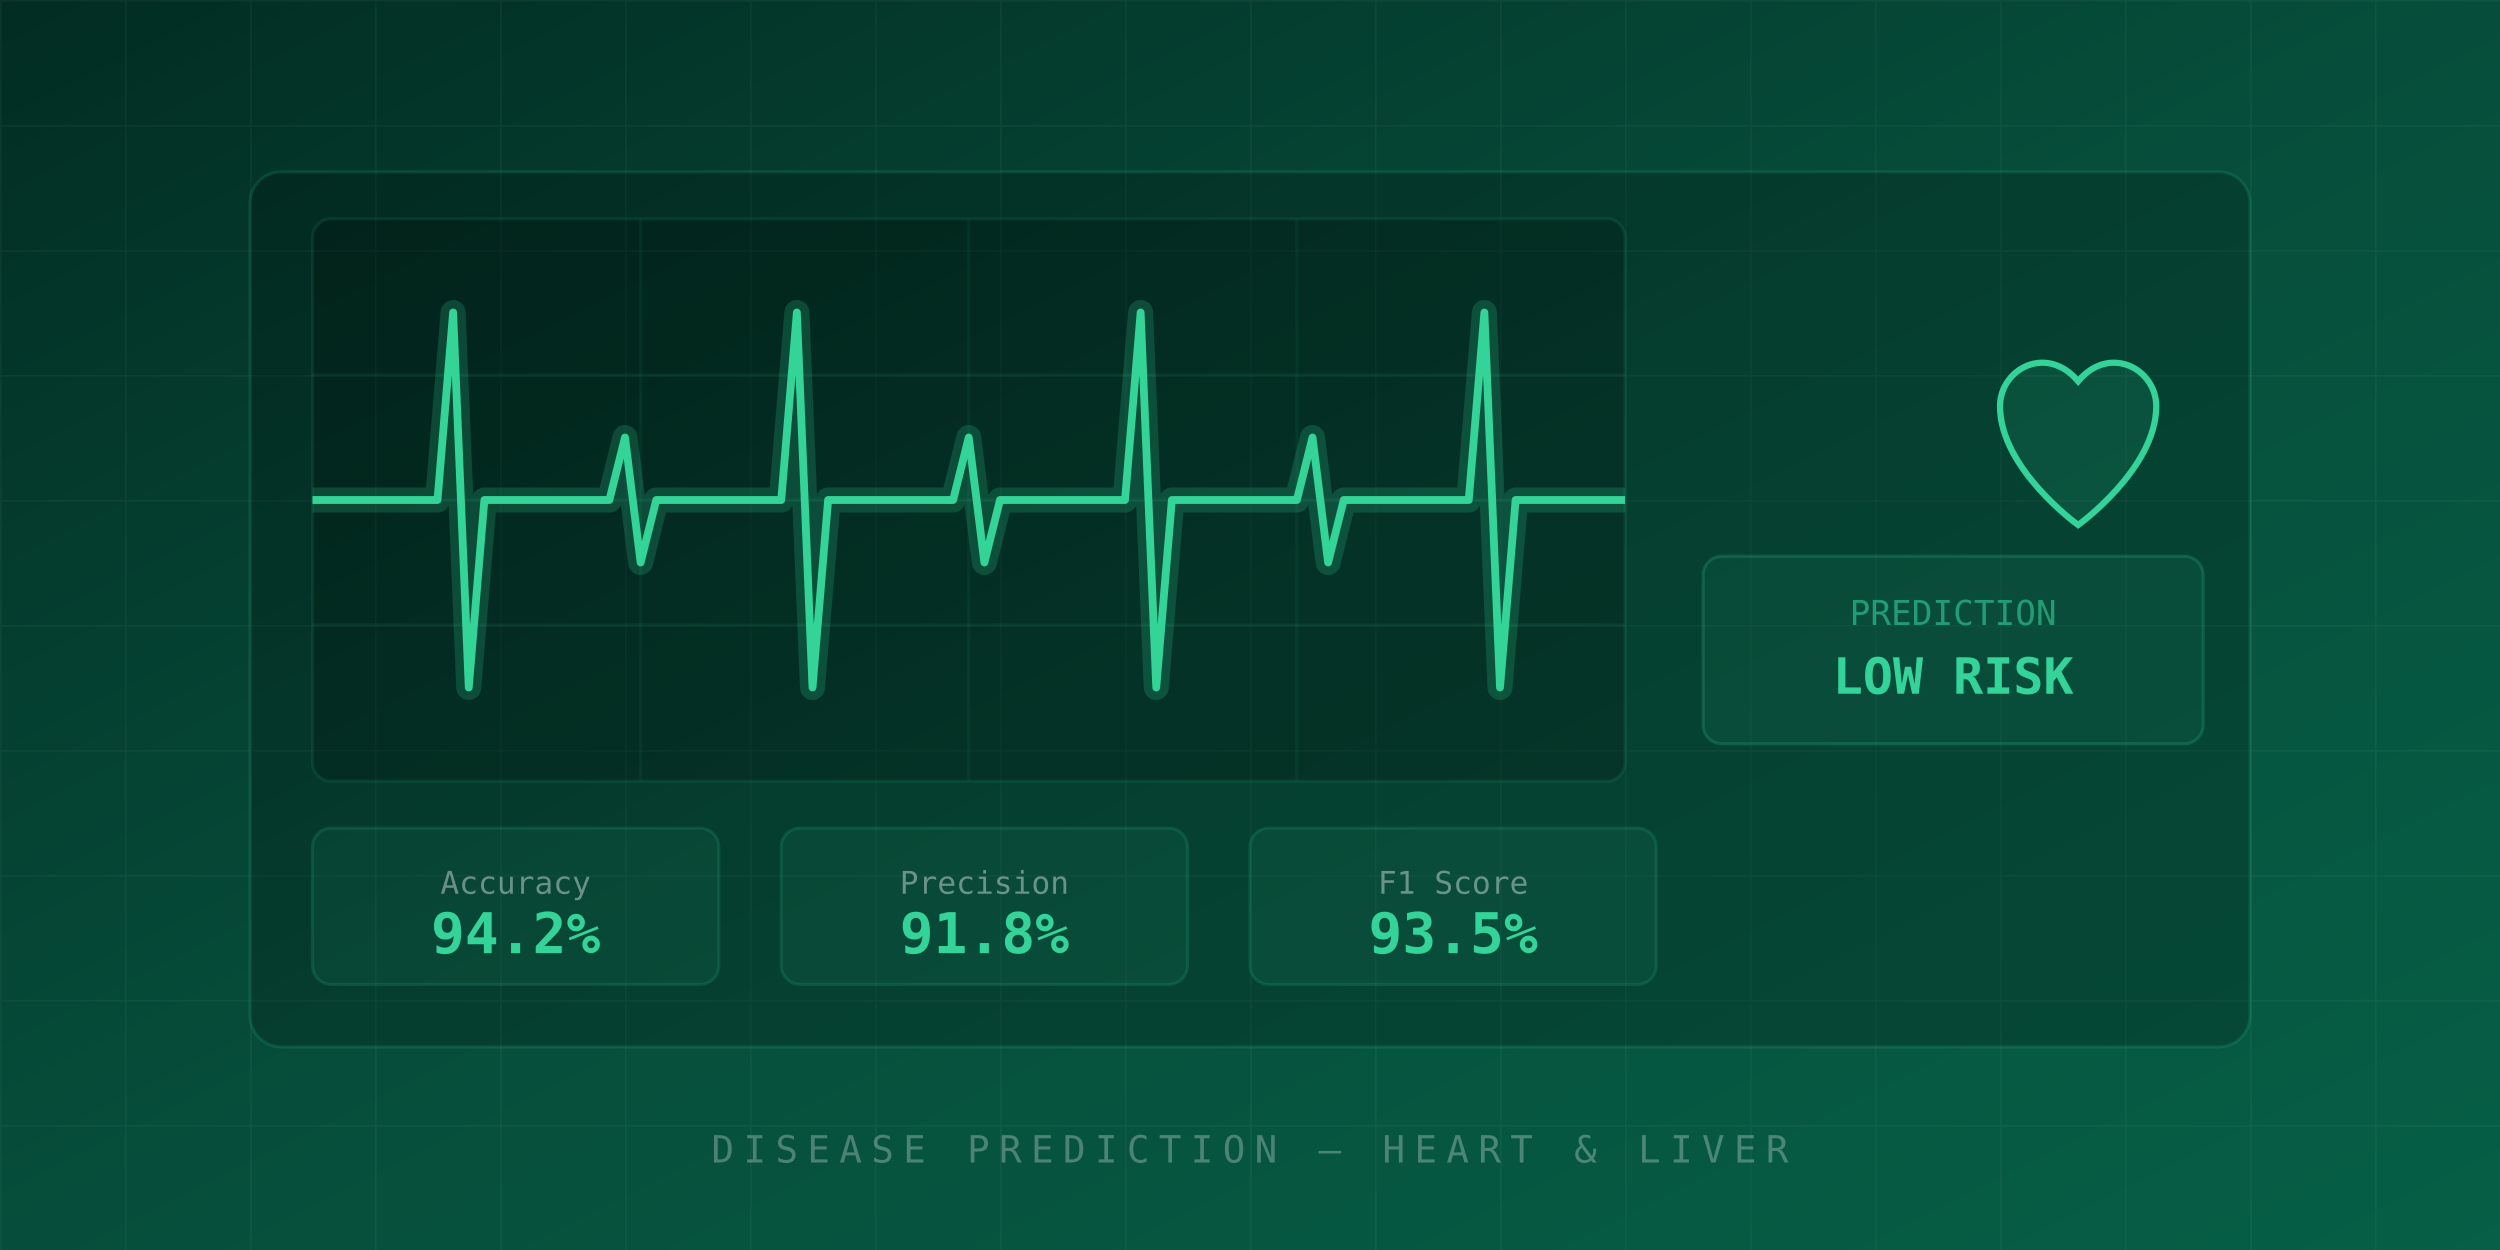
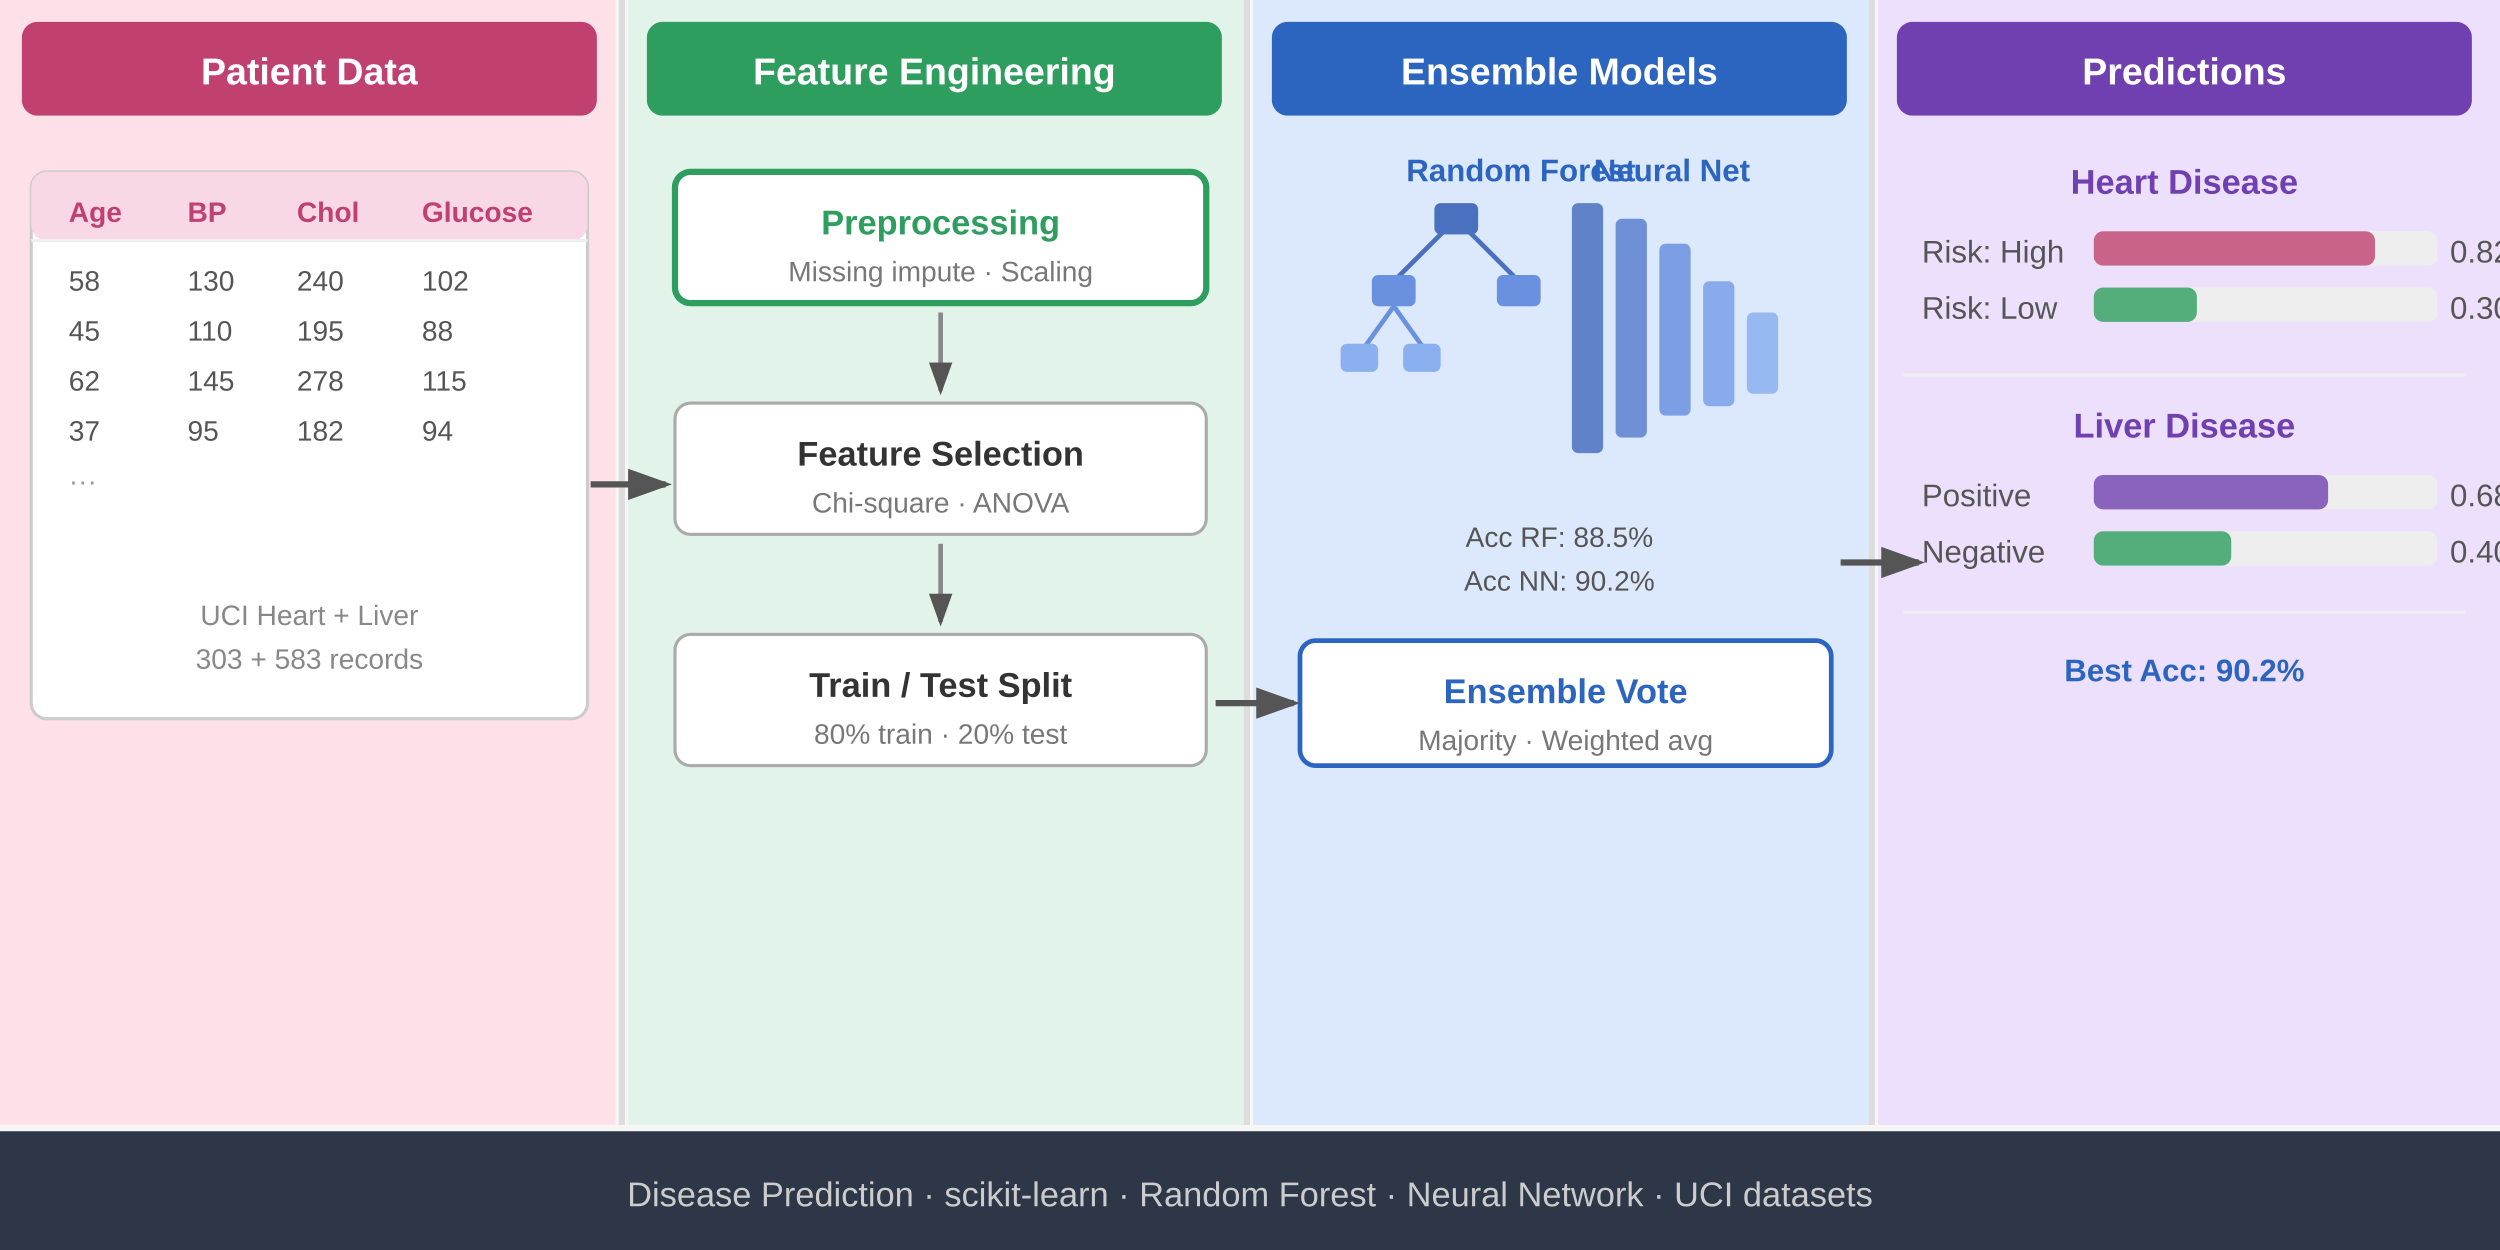
- <svg xmlns="http://www.w3.org/2000/svg" viewBox="0 0 800 400">
+ <svg xmlns="http://www.w3.org/2000/svg" viewBox="0 0 800 400" font-family="Arial,sans-serif">
  <defs>
-     <linearGradient id="bg" x1="0" y1="0" x2="1" y2="1">
-       <stop offset="0%" stop-color="#022c22" />
-       <stop offset="50%" stop-color="#064e3b" />
-       <stop offset="100%" stop-color="#065f46" />
-     </linearGradient>
-     <pattern id="grid" width="40" height="40" patternUnits="userSpaceOnUse">
-       <path d="M40 0L0 0 0 40" fill="none" stroke="rgba(255,255,255,0.04)" stroke-width="1" />
-     </pattern>
+     <marker id="a" markerWidth="7" markerHeight="5" refX="6" refY="2.5" orient="auto">
+       <polygon points="0,0 7,2.5 0,5" fill="#555" />
+     </marker>
  </defs>
-   <rect width="800" height="400" fill="url(#bg)" />
-   <rect width="800" height="400" fill="url(#grid)" />
-   <rect x="80" y="55" width="640" height="280" rx="10" fill="rgba(0,0,0,0.2)" stroke="rgba(52,211,153,0.15)" stroke-width="1" />
-   <rect x="100" y="70" width="420" height="180" rx="6" fill="rgba(0,0,0,0.2)" stroke="rgba(52,211,153,0.1)" stroke-width="1" />
-   <line x1="100" y1="120" x2="520" y2="120" stroke="rgba(52,211,153,0.08)" stroke-width="1" />
-   <line x1="100" y1="160" x2="520" y2="160" stroke="rgba(52,211,153,0.08)" stroke-width="1" />
-   <line x1="100" y1="200" x2="520" y2="200" stroke="rgba(52,211,153,0.08)" stroke-width="1" />
-   <line x1="205" y1="70" x2="205" y2="250" stroke="rgba(52,211,153,0.06)" stroke-width="1" />
-   <line x1="310" y1="70" x2="310" y2="250" stroke="rgba(52,211,153,0.06)" stroke-width="1" />
-   <line x1="415" y1="70" x2="415" y2="250" stroke="rgba(52,211,153,0.06)" stroke-width="1" />
-   <polyline points="100,160 130,160 140,160 145,100 150,220 155,160 185,160 195,160 200,140 205,180 210,160 240,160 250,160 255,100 260,220 265,160 295,160 305,160 310,140 315,180 320,160 350,160 360,160 365,100 370,220 375,160 405,160 415,160 420,140 425,180 430,160 460,160 470,160 475,100 480,220 485,160 520,160" fill="none" stroke="#34d399" stroke-width="2.5" stroke-linejoin="round" />
-   <polyline points="100,160 130,160 140,160 145,100 150,220 155,160 185,160 195,160 200,140 205,180 210,160 240,160 250,160 255,100 260,220 265,160 295,160 305,160 310,140 315,180 320,160 350,160 360,160 365,100 370,220 375,160 405,160 415,160 420,140 425,180 430,160 460,160 470,160 475,100 480,220 485,160 520,160" fill="none" stroke="rgba(52,211,153,0.2)" stroke-width="8" stroke-linejoin="round" />
-   <path d="M640,130 C640,118 655,110 665,122 C675,110 690,118 690,130 C690,150 665,168 665,168 C665,168 640,150 640,130 Z" fill="rgba(52,211,153,0.12)" stroke="#34d399" stroke-width="2" />
-   <rect x="545" y="178" width="160" height="60" rx="6" fill="rgba(52,211,153,0.07)" stroke="rgba(52,211,153,0.2)" stroke-width="1" />
-   <text x="625" y="200" text-anchor="middle" font-family="monospace" font-size="11" fill="rgba(52,211,153,0.6)">PREDICTION</text>
-   <text x="625" y="222" text-anchor="middle" font-family="monospace" font-size="16" font-weight="bold" fill="#34d399">LOW RISK</text>
-   <rect x="100" y="265" width="130" height="50" rx="6" fill="rgba(52,211,153,0.07)" stroke="rgba(52,211,153,0.15)" stroke-width="1" />
-   <text x="165" y="286" text-anchor="middle" font-family="monospace" font-size="10" fill="rgba(255,255,255,0.4)">Accuracy</text>
-   <text x="165" y="305" text-anchor="middle" font-family="monospace" font-size="18" font-weight="bold" fill="#34d399">94.2%</text>
-   <rect x="250" y="265" width="130" height="50" rx="6" fill="rgba(52,211,153,0.07)" stroke="rgba(52,211,153,0.15)" stroke-width="1" />
-   <text x="315" y="286" text-anchor="middle" font-family="monospace" font-size="10" fill="rgba(255,255,255,0.4)">Precision</text>
-   <text x="315" y="305" text-anchor="middle" font-family="monospace" font-size="18" font-weight="bold" fill="#34d399">91.8%</text>
-   <rect x="400" y="265" width="130" height="50" rx="6" fill="rgba(52,211,153,0.07)" stroke="rgba(52,211,153,0.15)" stroke-width="1" />
-   <text x="465" y="286" text-anchor="middle" font-family="monospace" font-size="10" fill="rgba(255,255,255,0.4)">F1 Score</text>
-   <text x="465" y="305" text-anchor="middle" font-family="monospace" font-size="18" font-weight="bold" fill="#34d399">93.5%</text>
-   <text x="400" y="372" text-anchor="middle" font-family="monospace" font-size="12" fill="rgba(255,255,255,0.28)" letter-spacing="3">DISEASE PREDICTION — HEART &amp; LIVER</text>
+   <rect width="800" height="400" fill="#f6f6f6" />
+   <rect x="0" y="0" width="197" height="360" fill="#fde0e8" />
+   <rect x="201" y="0" width="197" height="360" fill="#e2f4ea" />
+   <rect x="401" y="0" width="197" height="360" fill="#dce8fc" />
+   <rect x="601" y="0" width="199" height="360" fill="#ede0fc" />
+   <line x1="199" y1="0" x2="199" y2="360" stroke="#ddd" stroke-width="2" />
+   <line x1="399" y1="0" x2="399" y2="360" stroke="#ddd" stroke-width="2" />
+   <line x1="599" y1="0" x2="599" y2="360" stroke="#ddd" stroke-width="2" />
+   <rect x="7" y="7" width="184" height="30" rx="5" fill="#c04070" />
+   <text x="99" y="27" text-anchor="middle" fill="white" font-size="12" font-weight="bold">Patient Data</text>
+   <rect x="207" y="7" width="184" height="30" rx="5" fill="#2d9e5e" />
+   <text x="299" y="27" text-anchor="middle" fill="white" font-size="12" font-weight="bold">Feature Engineering</text>
+   <rect x="407" y="7" width="184" height="30" rx="5" fill="#2c65c0" />
+   <text x="499" y="27" text-anchor="middle" fill="white" font-size="12" font-weight="bold">Ensemble Models</text>
+   <rect x="607" y="7" width="184" height="30" rx="5" fill="#7040b0" />
+   <text x="699" y="27" text-anchor="middle" fill="white" font-size="12" font-weight="bold">Predictions</text>
+   <rect x="10" y="55" width="178" height="175" rx="5" fill="white" stroke="#ccc" />
+   <rect x="10" y="55" width="178" height="22" rx="5" fill="#f8d8e4" />
+   <text x="22" y="71" fill="#c04070" font-size="9" font-weight="bold">Age</text>
+   <text x="60" y="71" fill="#c04070" font-size="9" font-weight="bold">BP</text>
+   <text x="95" y="71" fill="#c04070" font-size="9" font-weight="bold">Chol</text>
+   <text x="135" y="71" fill="#c04070" font-size="9" font-weight="bold">Glucose</text>
+   <line x1="10" y1="77" x2="188" y2="77" stroke="#eee" />
+   <text x="22" y="93" fill="#555" font-size="9">58</text>
+   <text x="60" y="93" fill="#555" font-size="9">130</text>
+   <text x="95" y="93" fill="#555" font-size="9">240</text>
+   <text x="135" y="93" fill="#555" font-size="9">102</text>
+   <text x="22" y="109" fill="#555" font-size="9">45</text>
+   <text x="60" y="109" fill="#555" font-size="9">110</text>
+   <text x="95" y="109" fill="#555" font-size="9">195</text>
+   <text x="135" y="109" fill="#555" font-size="9">88</text>
+   <text x="22" y="125" fill="#555" font-size="9">62</text>
+   <text x="60" y="125" fill="#555" font-size="9">145</text>
+   <text x="95" y="125" fill="#555" font-size="9">278</text>
+   <text x="135" y="125" fill="#555" font-size="9">115</text>
+   <text x="22" y="141" fill="#555" font-size="9">37</text>
+   <text x="60" y="141" fill="#555" font-size="9">95</text>
+   <text x="95" y="141" fill="#555" font-size="9">182</text>
+   <text x="135" y="141" fill="#555" font-size="9">94</text>
+   <text x="22" y="157" fill="#999" font-size="9">···</text>
+   <text x="99" y="200" text-anchor="middle" fill="#888" font-size="9">UCI Heart + Liver</text>
+   <text x="99" y="214" text-anchor="middle" fill="#888" font-size="9">303 + 583 records</text>
+   <rect x="216" y="55" width="170" height="42" rx="5" fill="white" stroke="#2d9e5e" stroke-width="2" />
+   <text x="301" y="75" text-anchor="middle" fill="#2d9e5e" font-size="11" font-weight="bold">Preprocessing</text>
+   <text x="301" y="90" text-anchor="middle" fill="#777" font-size="9">Missing impute · Scaling</text>
+   <line x1="301" y1="100" x2="301" y2="125" stroke="#888" stroke-width="1.5" marker-end="url(#a)" />
+   <rect x="216" y="129" width="170" height="42" rx="5" fill="white" stroke="#aaa" />
+   <text x="301" y="149" text-anchor="middle" fill="#333" font-size="11" font-weight="bold">Feature Selection</text>
+   <text x="301" y="164" text-anchor="middle" fill="#777" font-size="9">Chi-square · ANOVA</text>
+   <line x1="301" y1="174" x2="301" y2="199" stroke="#888" stroke-width="1.5" marker-end="url(#a)" />
+   <rect x="216" y="203" width="170" height="42" rx="5" fill="white" stroke="#aaa" />
+   <text x="301" y="223" text-anchor="middle" fill="#333" font-size="11" font-weight="bold">Train / Test Split</text>
+   <text x="301" y="238" text-anchor="middle" fill="#777" font-size="9">80% train · 20% test</text>
+   <text x="450" y="58" fill="#2c65c0" font-size="10" font-weight="bold">Random Forest</text>
+   <line x1="466" y1="70" x2="446" y2="90" stroke="#4a70c0" stroke-width="1.5" />
+   <line x1="466" y1="70" x2="486" y2="90" stroke="#4a70c0" stroke-width="1.5" />
+   <rect x="459" y="65" width="14" height="10" rx="2" fill="#4a70c0" />
+   <rect x="439" y="88" width="14" height="10" rx="2" fill="#6a90e0" />
+   <rect x="479" y="88" width="14" height="10" rx="2" fill="#6a90e0" />
+   <line x1="446" y1="98" x2="436" y2="112" stroke="#6a90e0" stroke-width="1.5" />
+   <line x1="446" y1="98" x2="456" y2="112" stroke="#6a90e0" stroke-width="1.5" />
+   <rect x="429" y="110" width="12" height="9" rx="2" fill="#8ab0f0" />
+   <rect x="449" y="110" width="12" height="9" rx="2" fill="#8ab0f0" />
+   <text x="510" y="58" fill="#2c65c0" font-size="10" font-weight="bold">Neural Net</text>
+   <rect x="503" y="65" width="10" height="80" rx="2" fill="#4a70c0" opacity="0.85" />
+   <rect x="517" y="70" width="10" height="70" rx="2" fill="#5a80d0" opacity="0.85" />
+   <rect x="531" y="78" width="10" height="55" rx="2" fill="#6a90e0" opacity="0.85" />
+   <rect x="545" y="90" width="10" height="40" rx="2" fill="#7aa0e8" opacity="0.85" />
+   <rect x="559" y="100" width="10" height="26" rx="2" fill="#8ab0f0" opacity="0.85" />
+   <text x="499" y="175" text-anchor="middle" fill="#555" font-size="9">Acc RF: 88.5%</text>
+   <text x="499" y="189" text-anchor="middle" fill="#555" font-size="9">Acc NN: 90.2%</text>
+   <rect x="416" y="205" width="170" height="40" rx="5" fill="white" stroke="#2c65c0" stroke-width="1.5" />
+   <text x="501" y="225" text-anchor="middle" fill="#2c65c0" font-size="11" font-weight="bold">Ensemble Vote</text>
+   <text x="501" y="240" text-anchor="middle" fill="#777" font-size="9">Majority · Weighted avg</text>
+   <text x="699" y="62" text-anchor="middle" fill="#7040b0" font-size="11" font-weight="bold">Heart Disease</text>
+   <text x="615" y="84" fill="#555" font-size="10">Risk: High</text>
+   <rect x="670" y="74" width="110" height="11" rx="3" fill="#eee" />
+   <rect x="670" y="74" width="90" height="11" rx="3" fill="#c04070" opacity="0.8" />
+   <text x="784" y="84" fill="#555" font-size="10">0.82</text>
+   <text x="615" y="102" fill="#555" font-size="10">Risk: Low</text>
+   <rect x="670" y="92" width="110" height="11" rx="3" fill="#eee" />
+   <rect x="670" y="92" width="33" height="11" rx="3" fill="#2d9e5e" opacity="0.8" />
+   <text x="784" y="102" fill="#555" font-size="10">0.30</text>
+   <line x1="609" y1="120" x2="789" y2="120" stroke="#eee" />
+   <text x="699" y="140" text-anchor="middle" fill="#7040b0" font-size="11" font-weight="bold">Liver Disease</text>
+   <text x="615" y="162" fill="#555" font-size="10">Positive</text>
+   <rect x="670" y="152" width="110" height="11" rx="3" fill="#eee" />
+   <rect x="670" y="152" width="75" height="11" rx="3" fill="#7040b0" opacity="0.8" />
+   <text x="784" y="162" fill="#555" font-size="10">0.68</text>
+   <text x="615" y="180" fill="#555" font-size="10">Negative</text>
+   <rect x="670" y="170" width="110" height="11" rx="3" fill="#eee" />
+   <rect x="670" y="170" width="44" height="11" rx="3" fill="#2d9e5e" opacity="0.8" />
+   <text x="784" y="180" fill="#555" font-size="10">0.40</text>
+   <line x1="609" y1="196" x2="789" y2="196" stroke="#eee" />
+   <text x="699" y="218" text-anchor="middle" fill="#2c65c0" font-size="10" font-weight="bold">Best Acc: 90.2%</text>
+   <line x1="189" y1="155" x2="213" y2="155" stroke="#555" stroke-width="2" marker-end="url(#a)" />
+   <line x1="389" y1="225" x2="414" y2="225" stroke="#555" stroke-width="2" marker-end="url(#a)" />
+   <line x1="589" y1="180" x2="614" y2="180" stroke="#555" stroke-width="2" marker-end="url(#a)" />
+   <rect x="0" y="362" width="800" height="38" fill="#2d3748" />
+   <text x="400" y="386" text-anchor="middle" fill="#ccc" font-size="11">Disease Prediction  ·  scikit-learn · Random Forest · Neural Network · UCI datasets</text>
</svg>
